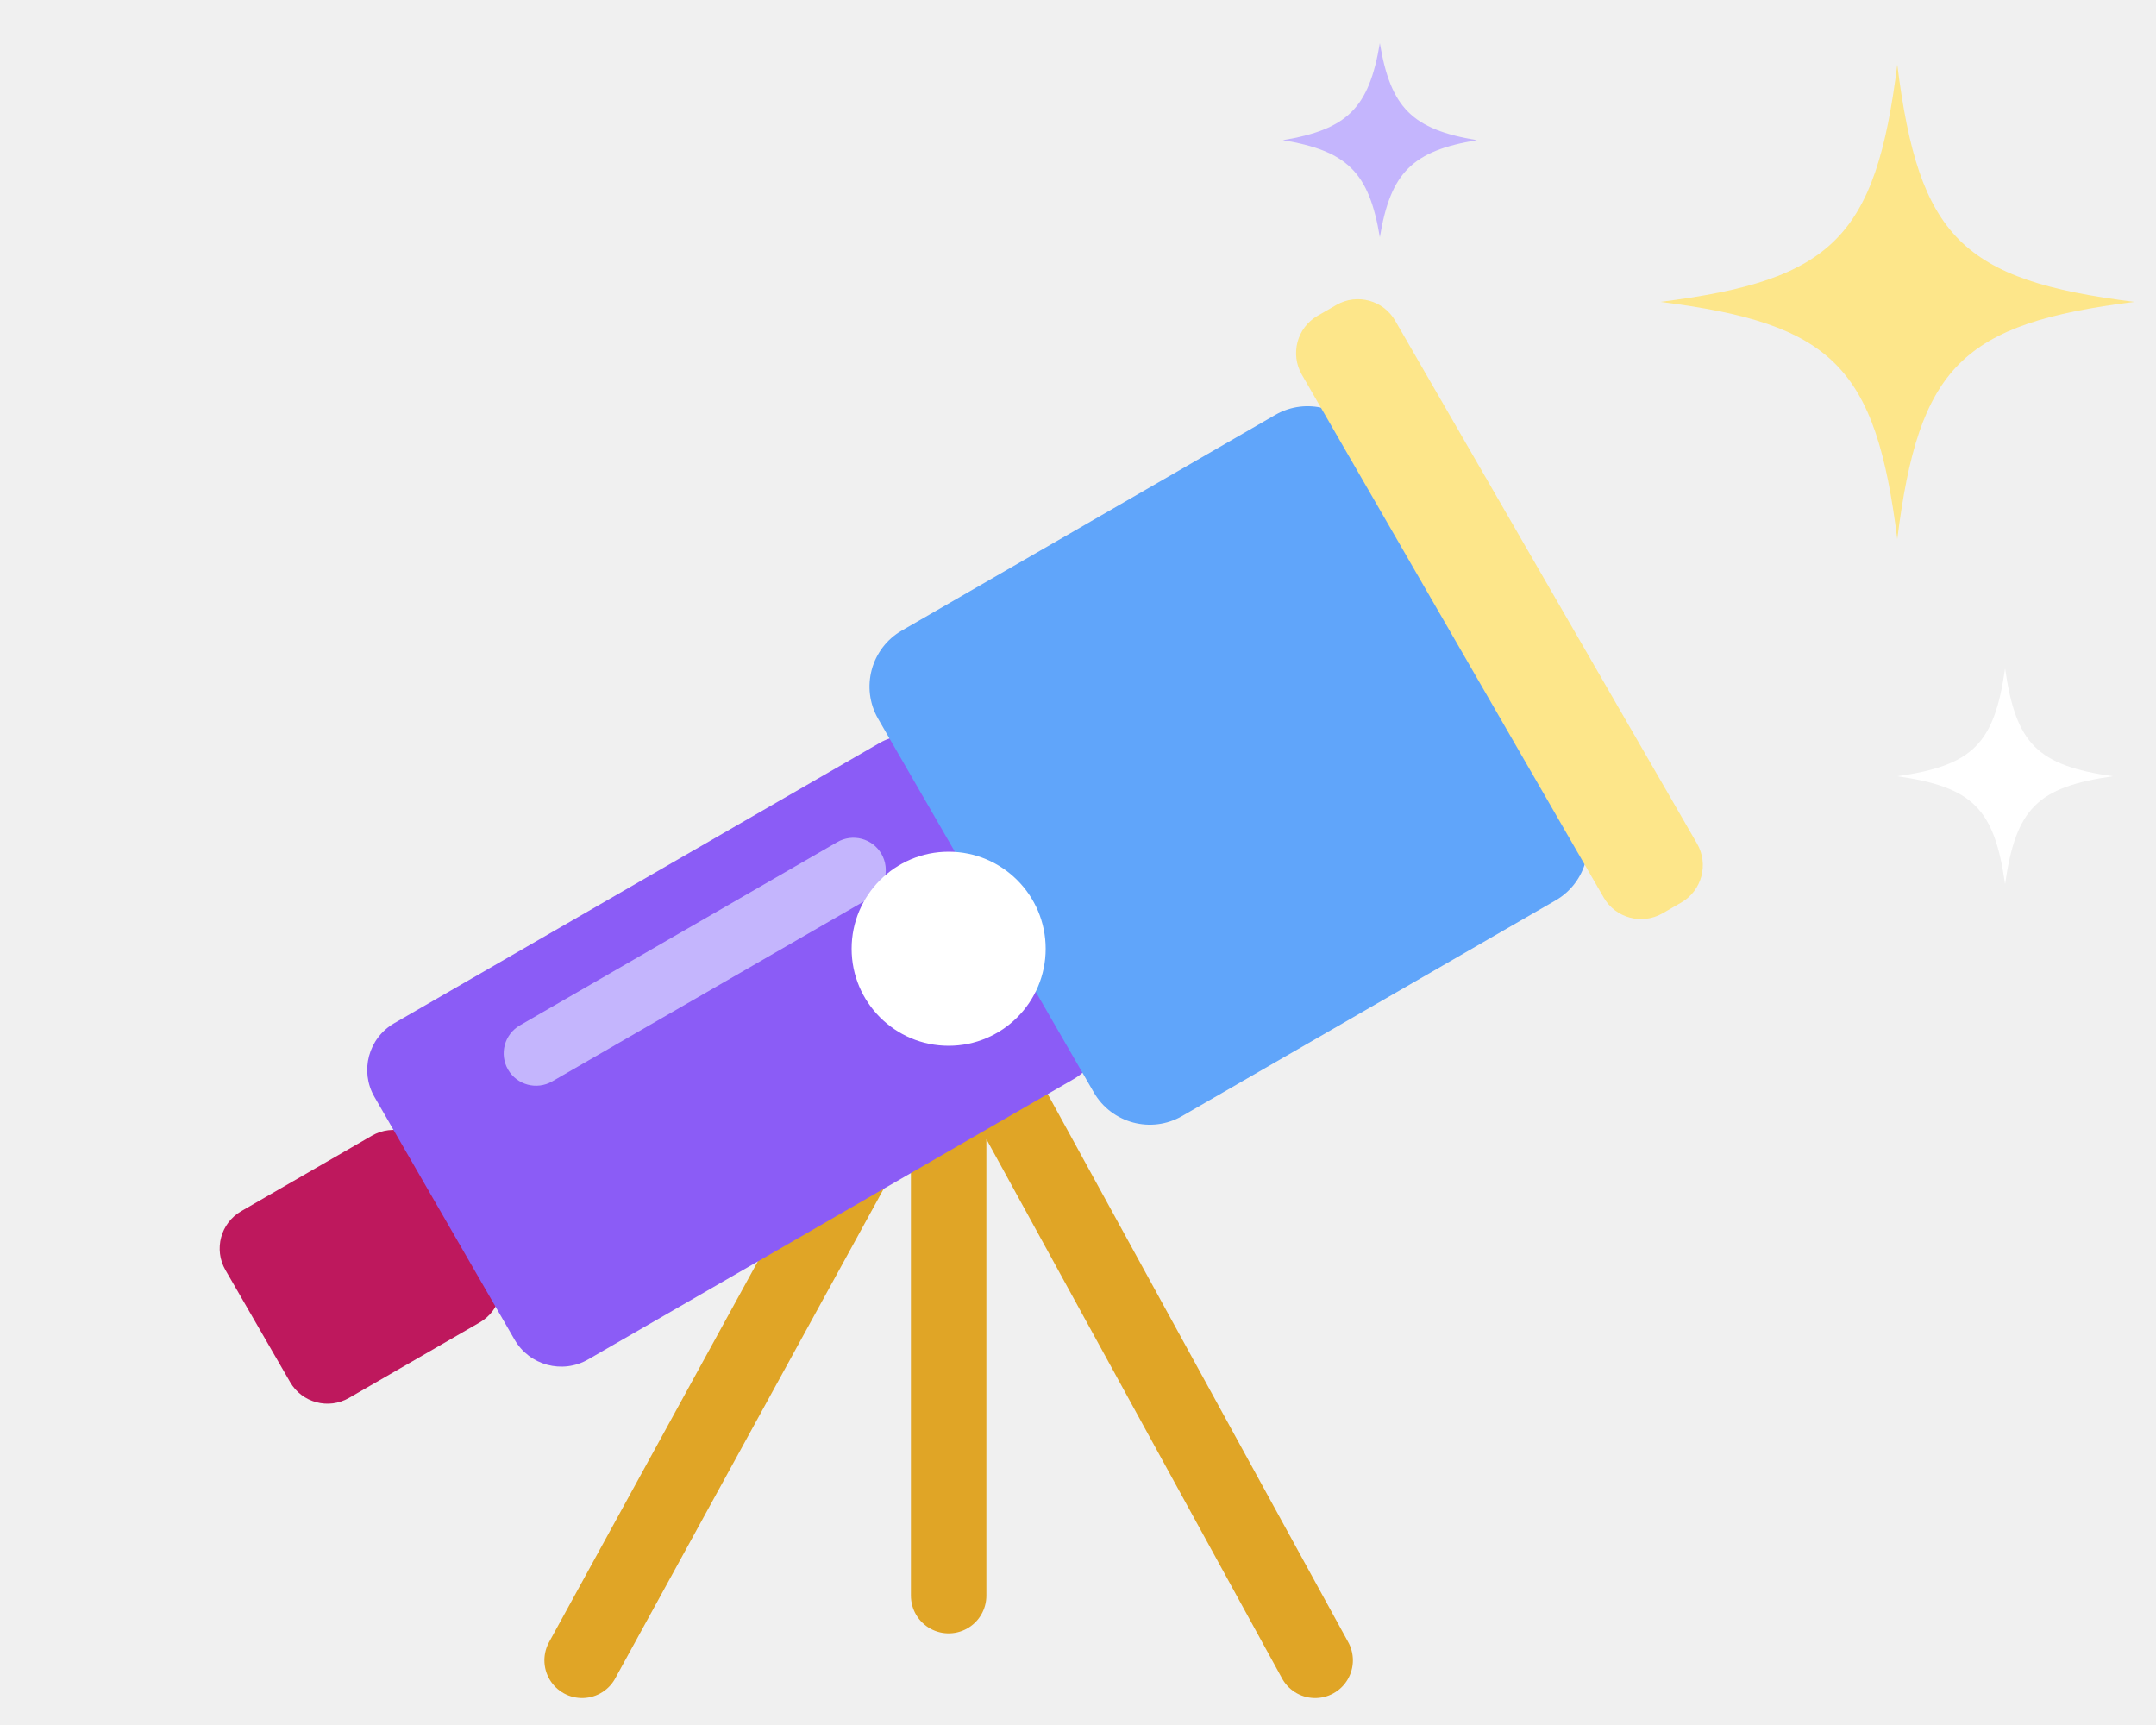
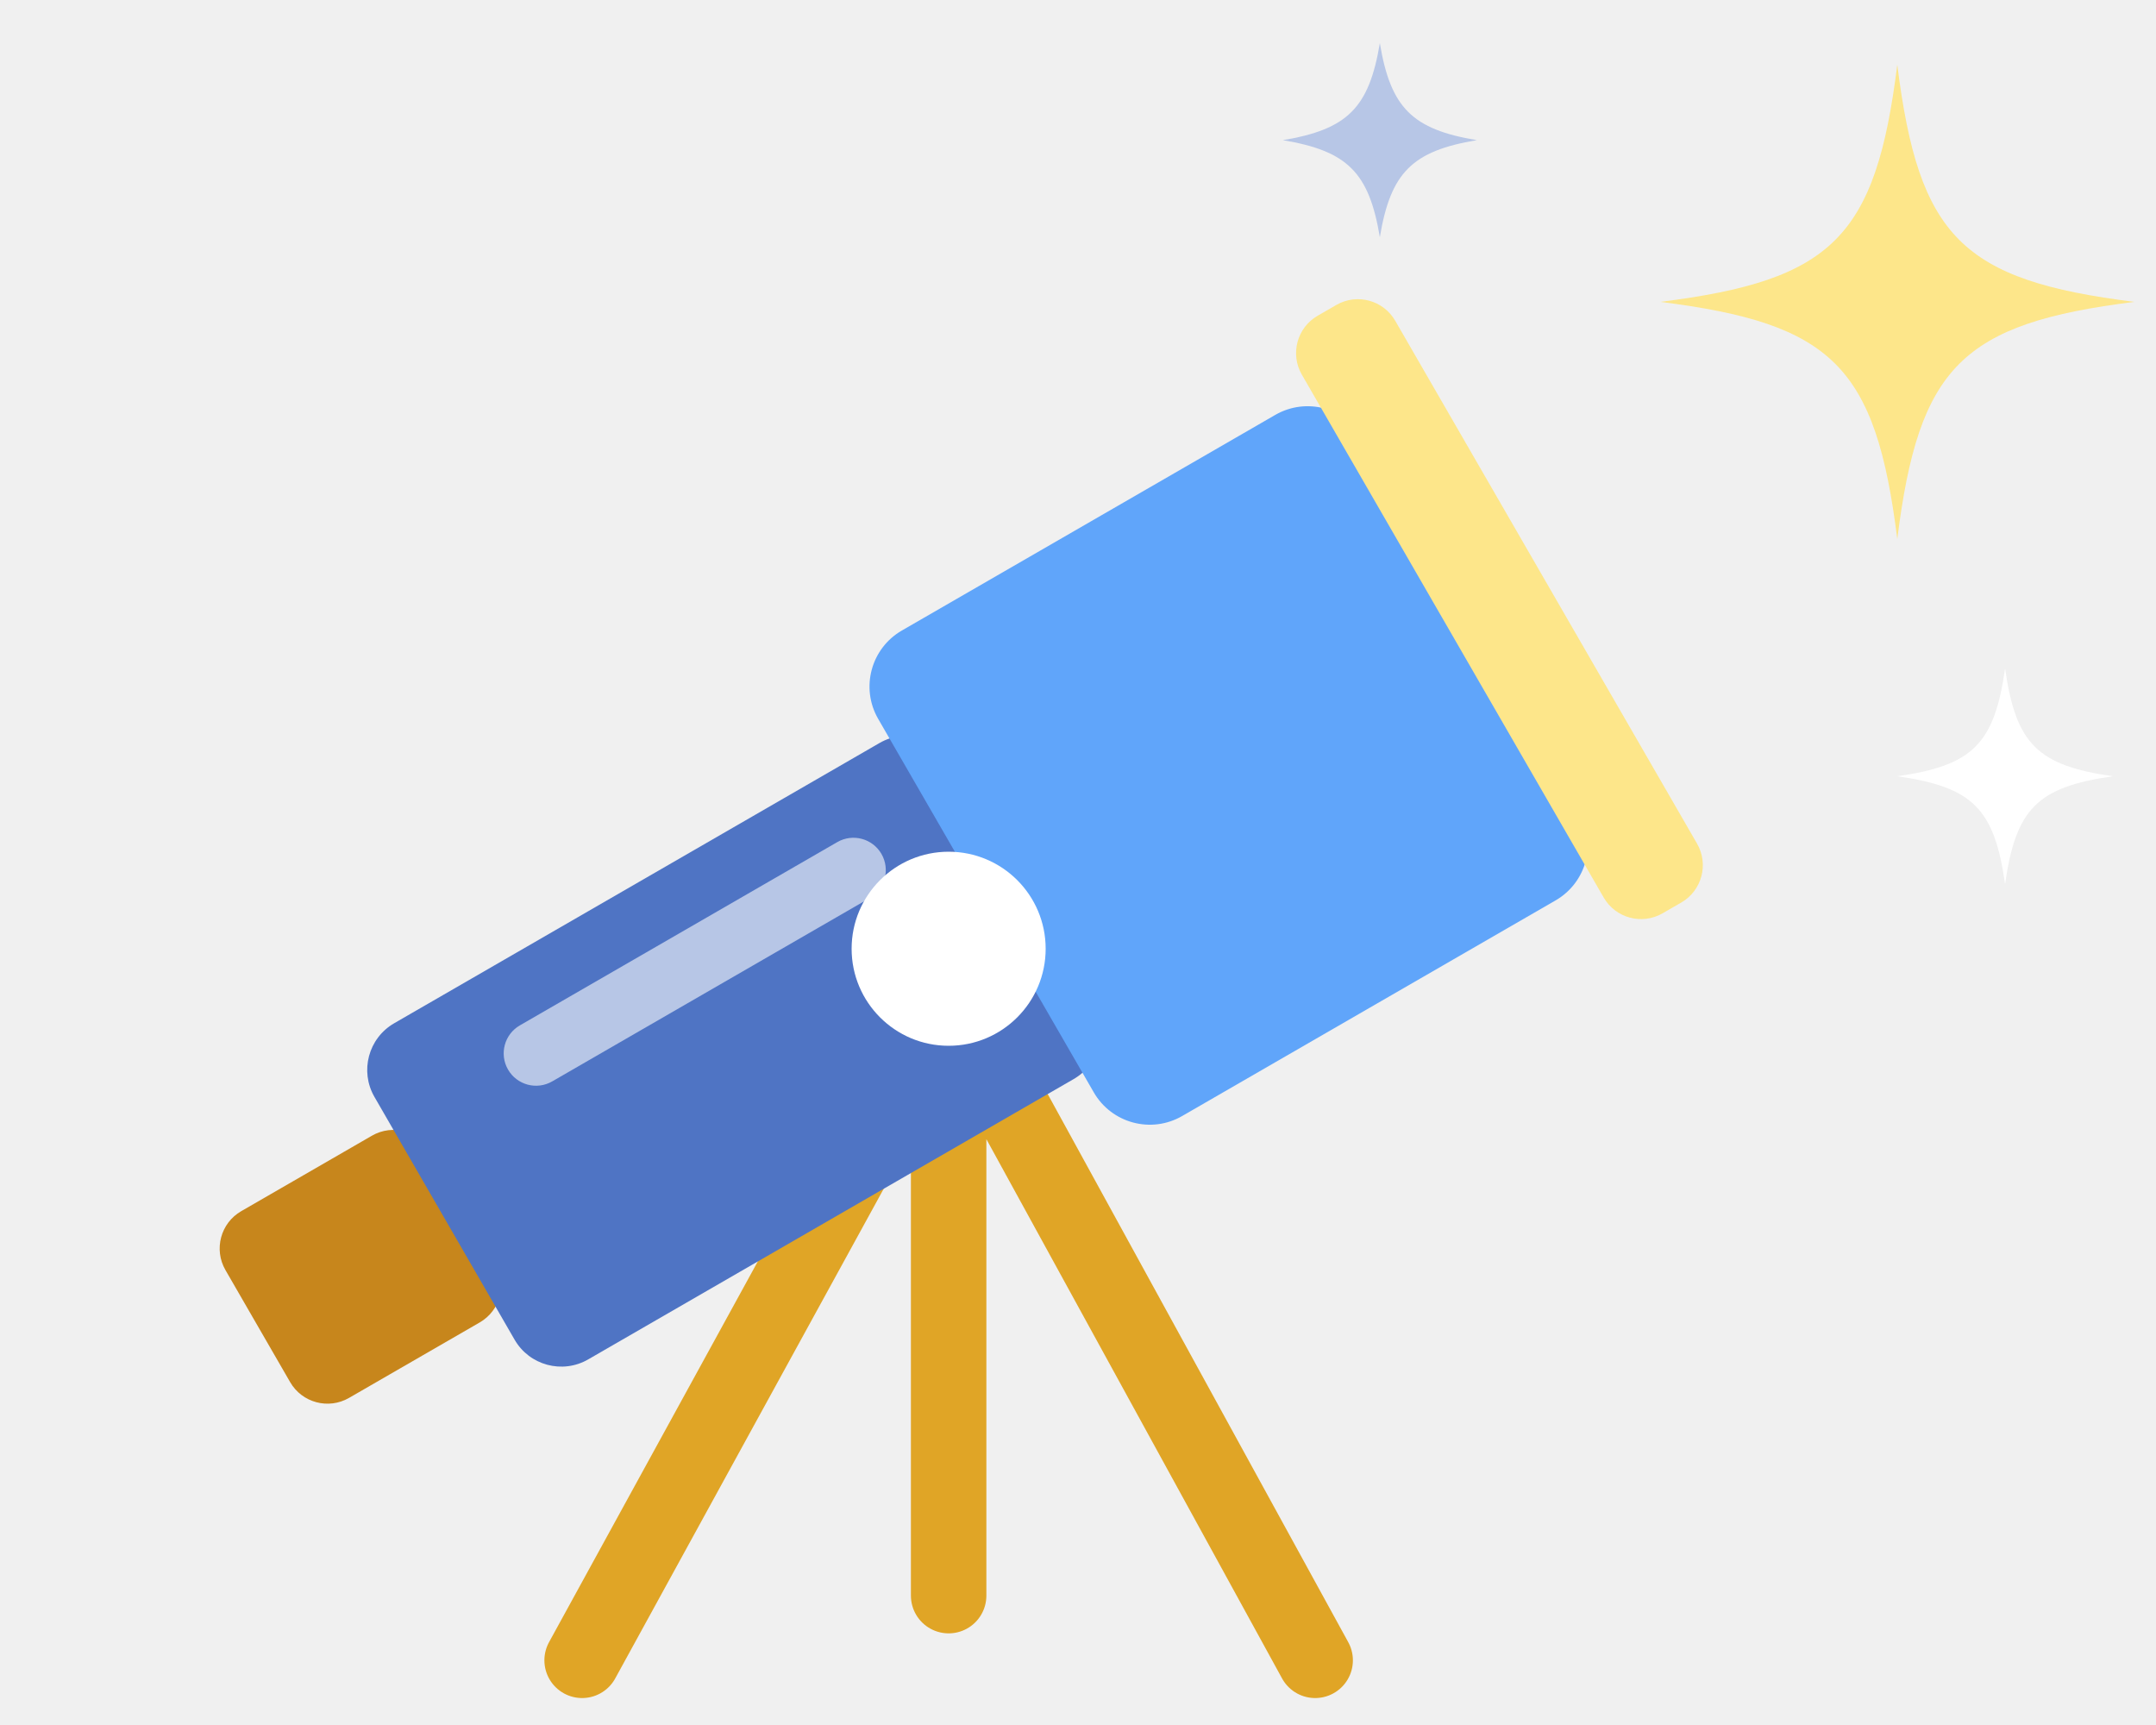
<svg xmlns="http://www.w3.org/2000/svg" viewBox="0 0 200 160">
  <g stroke="#e0a526" stroke-width="7" stroke-linecap="round">
    <path d="M88 92L54 154M88 92L122 154M88 92V148" />
  </g>
  <g transform="rotate(-30 88 86)">
-     <rect x="14" y="76" width="22" height="20" rx="4" fill="#be185d" />
-     <rect x="34" y="68" width="62" height="36" rx="5" fill="#8b5cf6" />
+     <rect x="14" y="76" width="22" height="20" rx="4" fill="#c7861c" />
+     <rect x="34" y="68" width="62" height="36" rx="5" fill="#4f74c4" />
    <rect x="92" y="60" width="52" height="52" rx="6" fill="#60a5fa" />
    <rect x="142" y="54" width="10" height="64" rx="4" fill="#fde68a" />
-     <rect x="46" y="74" width="40" height="6" rx="3" fill="#c4b5fd" />
+     <rect x="46" y="74" width="40" height="6" rx="3" fill="#b7c6e6" />
  </g>
  <circle cx="88" cy="88" r="9" fill="#fff" />
  <path d="M176 6C178 22 182 26 198 28C182 30 178 34 176 50C174 34 170 30 154 28C170 26 174 22 176 6Z" fill="#fde68a" />
  <path d="M186 62C187 69 189 71 196 72C189 73 187 75 186 82C185 75 183 73 176 72C183 71 185 69 186 62Z" fill="#fff" />
-   <path d="M128 4C129 10 131 12 137 13C131 14 129 16 128 22C127 16 125 14 119 13C125 12 127 10 128 4Z" fill="#c4b5fd" />
+   <path d="M128 4C129 10 131 12 137 13C131 14 129 16 128 22C127 16 125 14 119 13C125 12 127 10 128 4Z" fill="#b7c6e6" />
</svg>
